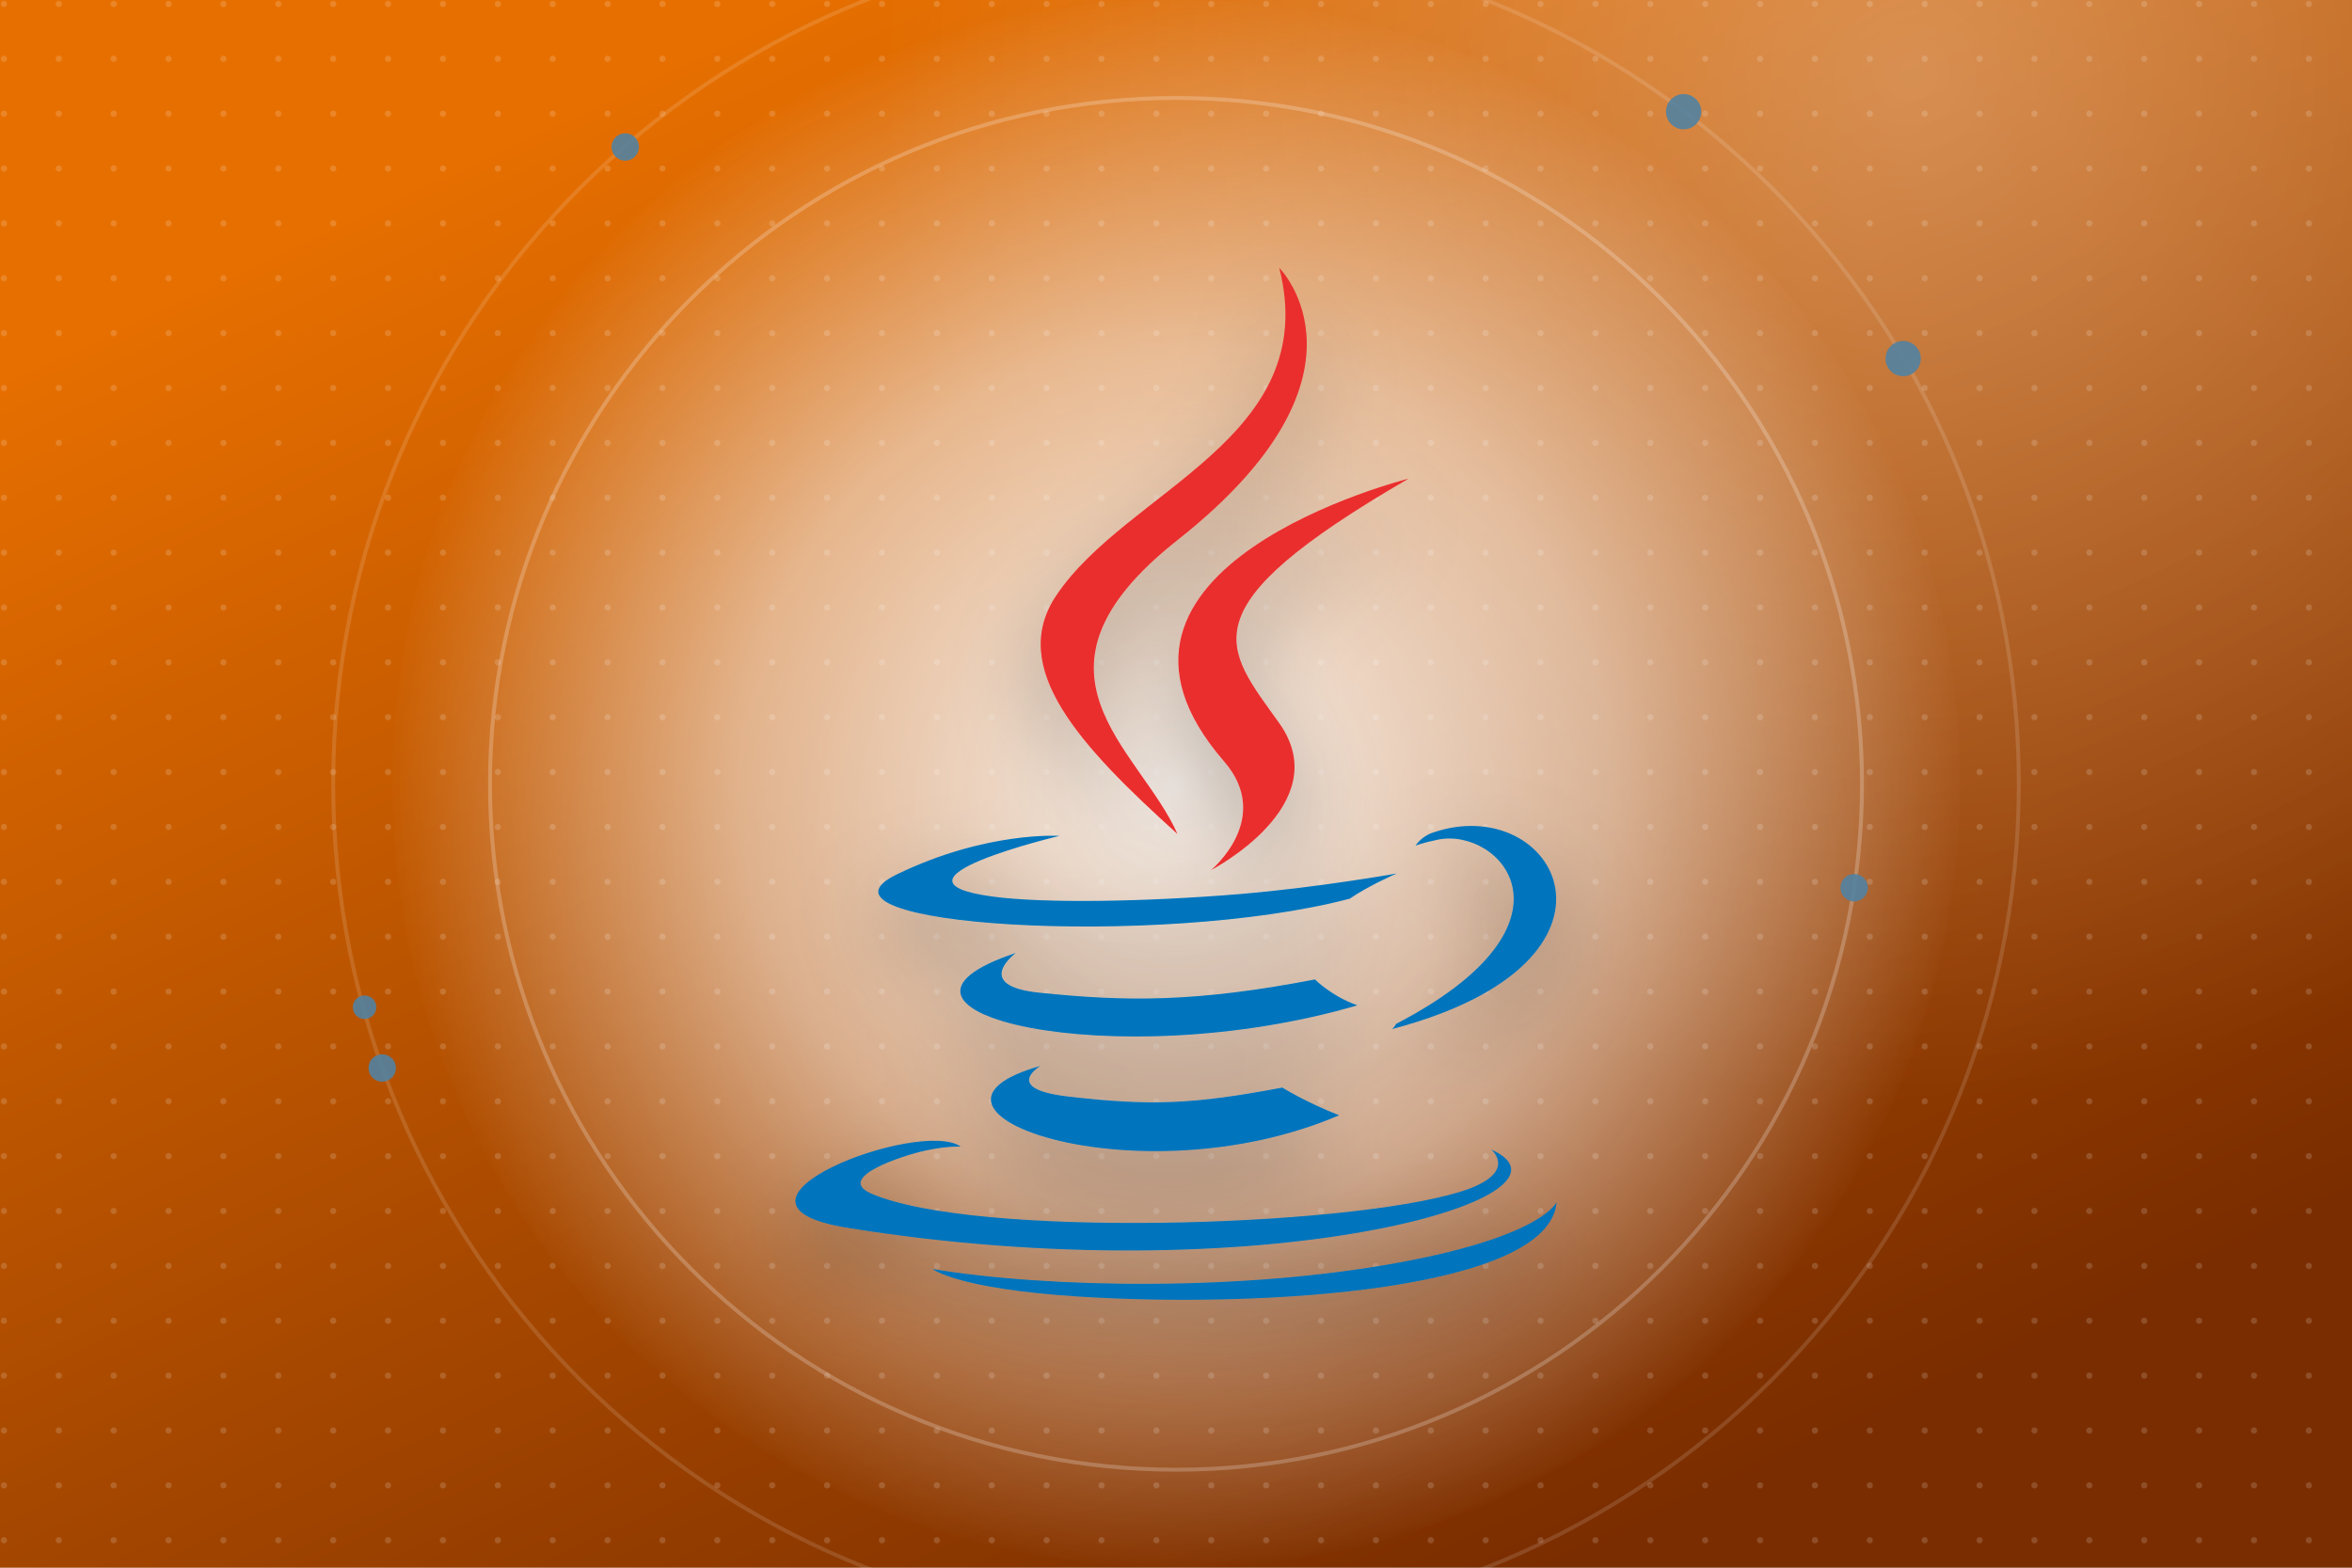
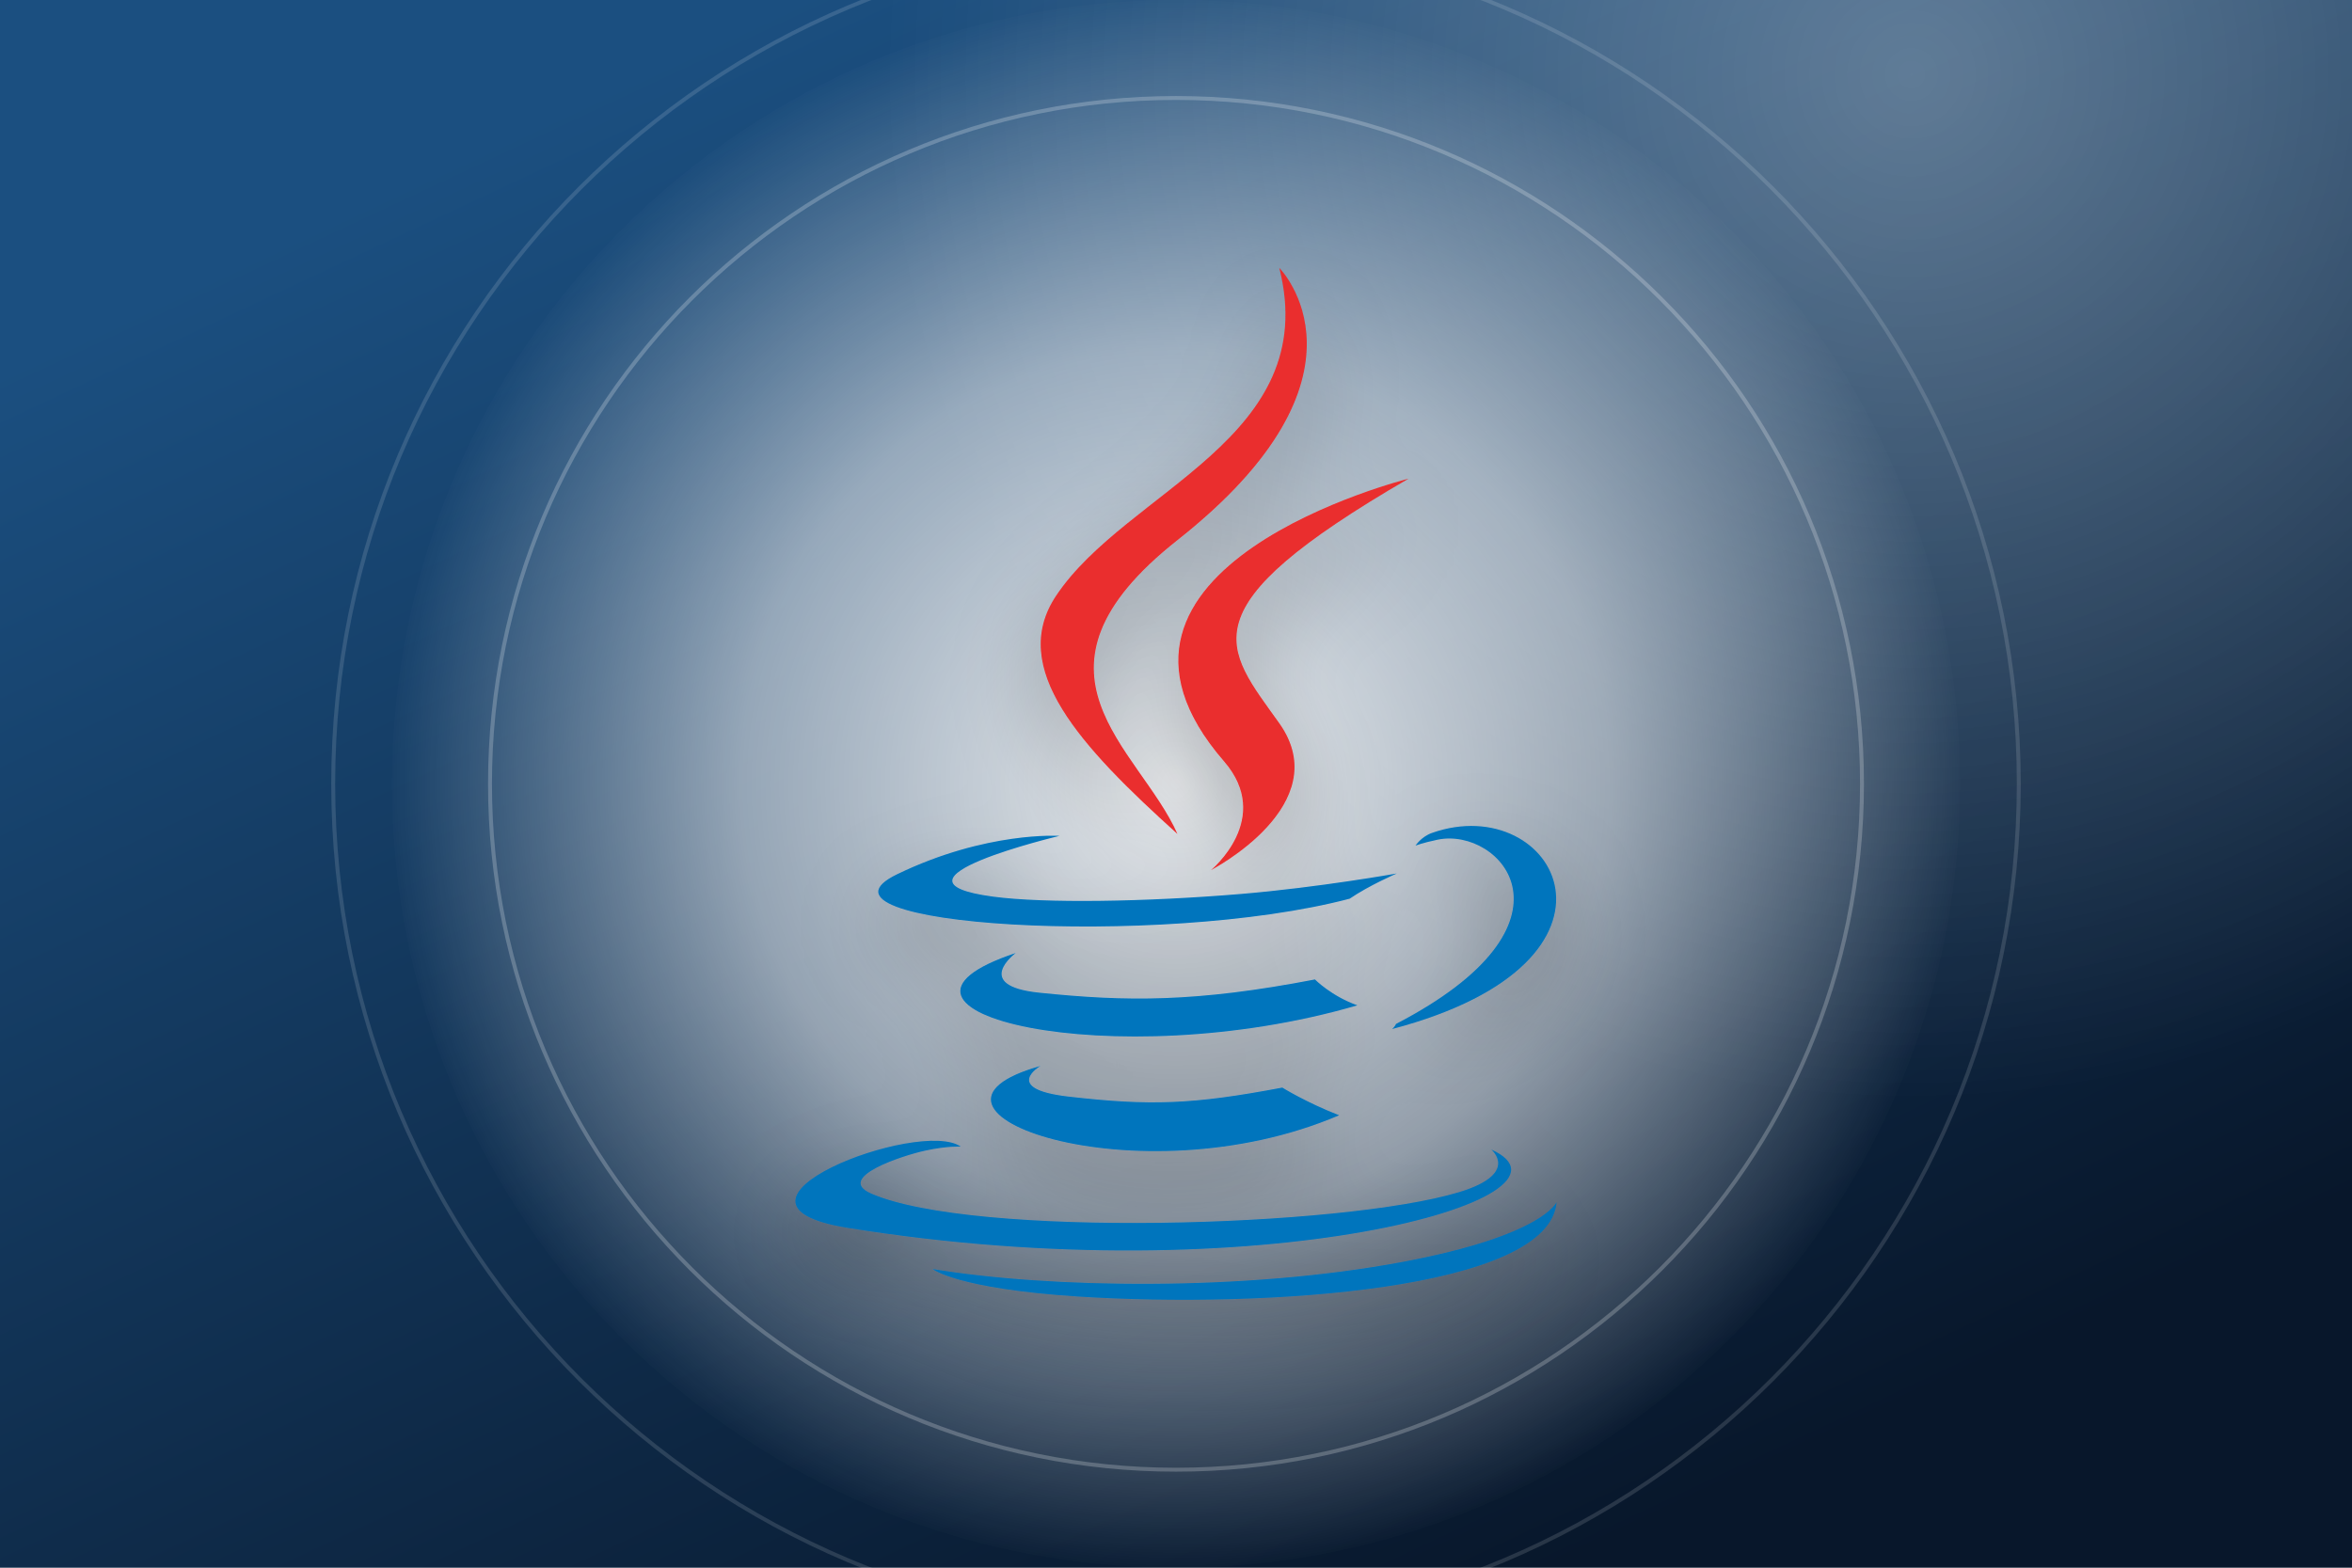
<svg xmlns="http://www.w3.org/2000/svg" viewBox="0 0 1200 800" width="1200" height="800">
  <defs>
    <linearGradient id="bg" gradientTransform="rotate(55 .5 .5)">
-       <stop offset="0" stop-color="#E76F00" />
-       <stop offset="1" stop-color="#7a2d00" />
+       <stop offset="0" stop-color="#1b4f80" />
+       <stop offset="1" stop-color="#08172b" />
    </linearGradient>
    <radialGradient id="glow">
      <stop offset="0" stop-color="#fff" stop-opacity=".32" />
      <stop offset="1" stop-color="#fff" stop-opacity="0" />
    </radialGradient>
-     <pattern id="dots" width="28" height="28" patternUnits="userSpaceOnUse">
-       <circle cx="2" cy="2" r="1.6" fill="#fff" fill-opacity=".16" />
-     </pattern>
    <radialGradient id="spot">
      <stop offset="0" stop-color="#fff" stop-opacity=".92" />
      <stop offset=".55" stop-color="#fff" stop-opacity=".55" />
      <stop offset="1" stop-color="#fff" stop-opacity="0" />
    </radialGradient>
    <filter id="shadow" x="-40%" y="-40%" width="180%" height="180%">
      <feDropShadow dx="0" dy="18" stdDeviation="22" flood-color="#000" flood-opacity=".28" />
    </filter>
  </defs>
  <rect width="1200" height="800" fill="url(#bg)" />
-   <rect width="1200" height="800" fill="url(#dots)" />
  <circle cx="974" cy="40" r="520" fill="url(#glow)" />
  <circle cx="600" cy="400" r="400" fill="url(#spot)" />
  <circle cx="600" cy="400" r="350" fill="none" stroke="#fff" stroke-opacity="0.22" stroke-width="2" />
  <circle cx="600" cy="400" r="430" fill="none" stroke="#fff" stroke-opacity="0.13" stroke-width="2" />
-   <circle cx="186" cy="514" r="6" fill="#5382A1" fill-opacity=".9" />
-   <circle cx="319" cy="75" r="7" fill="#5382A1" fill-opacity=".9" />
-   <circle cx="195" cy="545" r="7" fill="#5382A1" fill-opacity=".9" />
-   <circle cx="971" cy="183" r="9" fill="#5382A1" fill-opacity=".9" />
-   <circle cx="859" cy="57" r="9" fill="#5382A1" fill-opacity=".9" />
-   <circle cx="946" cy="453" r="7" fill="#5382A1" fill-opacity=".9" />
  <g filter="url(#shadow)">
    <svg x="330" y="130" width="540" height="540" viewBox="0 0 128 128">
      <path fill="#0074BD" d="M47.617 98.12s-4.767 2.774 3.397 3.71c9.892 1.13 14.947.968 25.845-1.092 0 0 2.871 1.795 6.873 3.351-24.439 10.47-55.308-.607-36.115-5.969zm-2.988-13.665s-5.348 3.959 2.823 4.805c10.567 1.091 18.91 1.18 33.354-1.6 0 0 1.993 2.025 5.132 3.131-29.542 8.64-62.446.68-41.309-6.336z" />
      <path fill="#EA2D2E" d="M69.802 61.271c6.025 6.935-1.58 13.17-1.58 13.17s15.289-7.891 8.269-17.777c-6.559-9.215-11.587-13.792 15.635-29.58 0 .001-42.731 10.67-22.324 34.187z" />
      <path fill="#0074BD" d="M102.123 108.229s3.529 2.91-3.888 5.159c-14.102 4.272-58.706 5.56-71.094.171-4.451-1.938 3.899-4.625 6.526-5.192 2.739-.593 4.303-.485 4.303-.485-4.953-3.487-32.013 6.85-13.743 9.815 49.821 8.076 90.817-3.637 77.896-9.468zM49.912 70.294s-22.686 5.389-8.033 7.348c6.188.828 18.518.638 30.011-.326 9.39-.789 18.813-2.474 18.813-2.474s-3.308 1.419-5.704 3.053c-23.042 6.061-67.544 3.238-54.731-2.958 10.832-5.239 19.644-4.643 19.644-4.643zm40.697 22.747c23.421-12.167 12.591-23.86 5.032-22.285-1.848.385-2.677.72-2.677.72s.688-1.079 2-1.543c14.953-5.255 26.451 15.503-4.823 23.725 0-.002.359-.327.468-.617z" />
      <path fill="#EA2D2E" d="M76.491 1.587S89.459 14.563 64.188 34.51c-20.266 16.006-4.621 25.13-.007 35.559-11.831-10.673-20.509-20.07-14.688-28.815C58.041 28.42 81.722 22.195 76.491 1.587z" />
      <path fill="#0074BD" d="M52.214 126.021c22.476 1.437 57-.8 57.817-11.436 0 0-1.571 4.032-18.577 7.231-19.186 3.612-42.854 3.191-56.887.874 0 .001 2.875 2.381 17.647 3.331z" />
    </svg>
  </g>
</svg>
